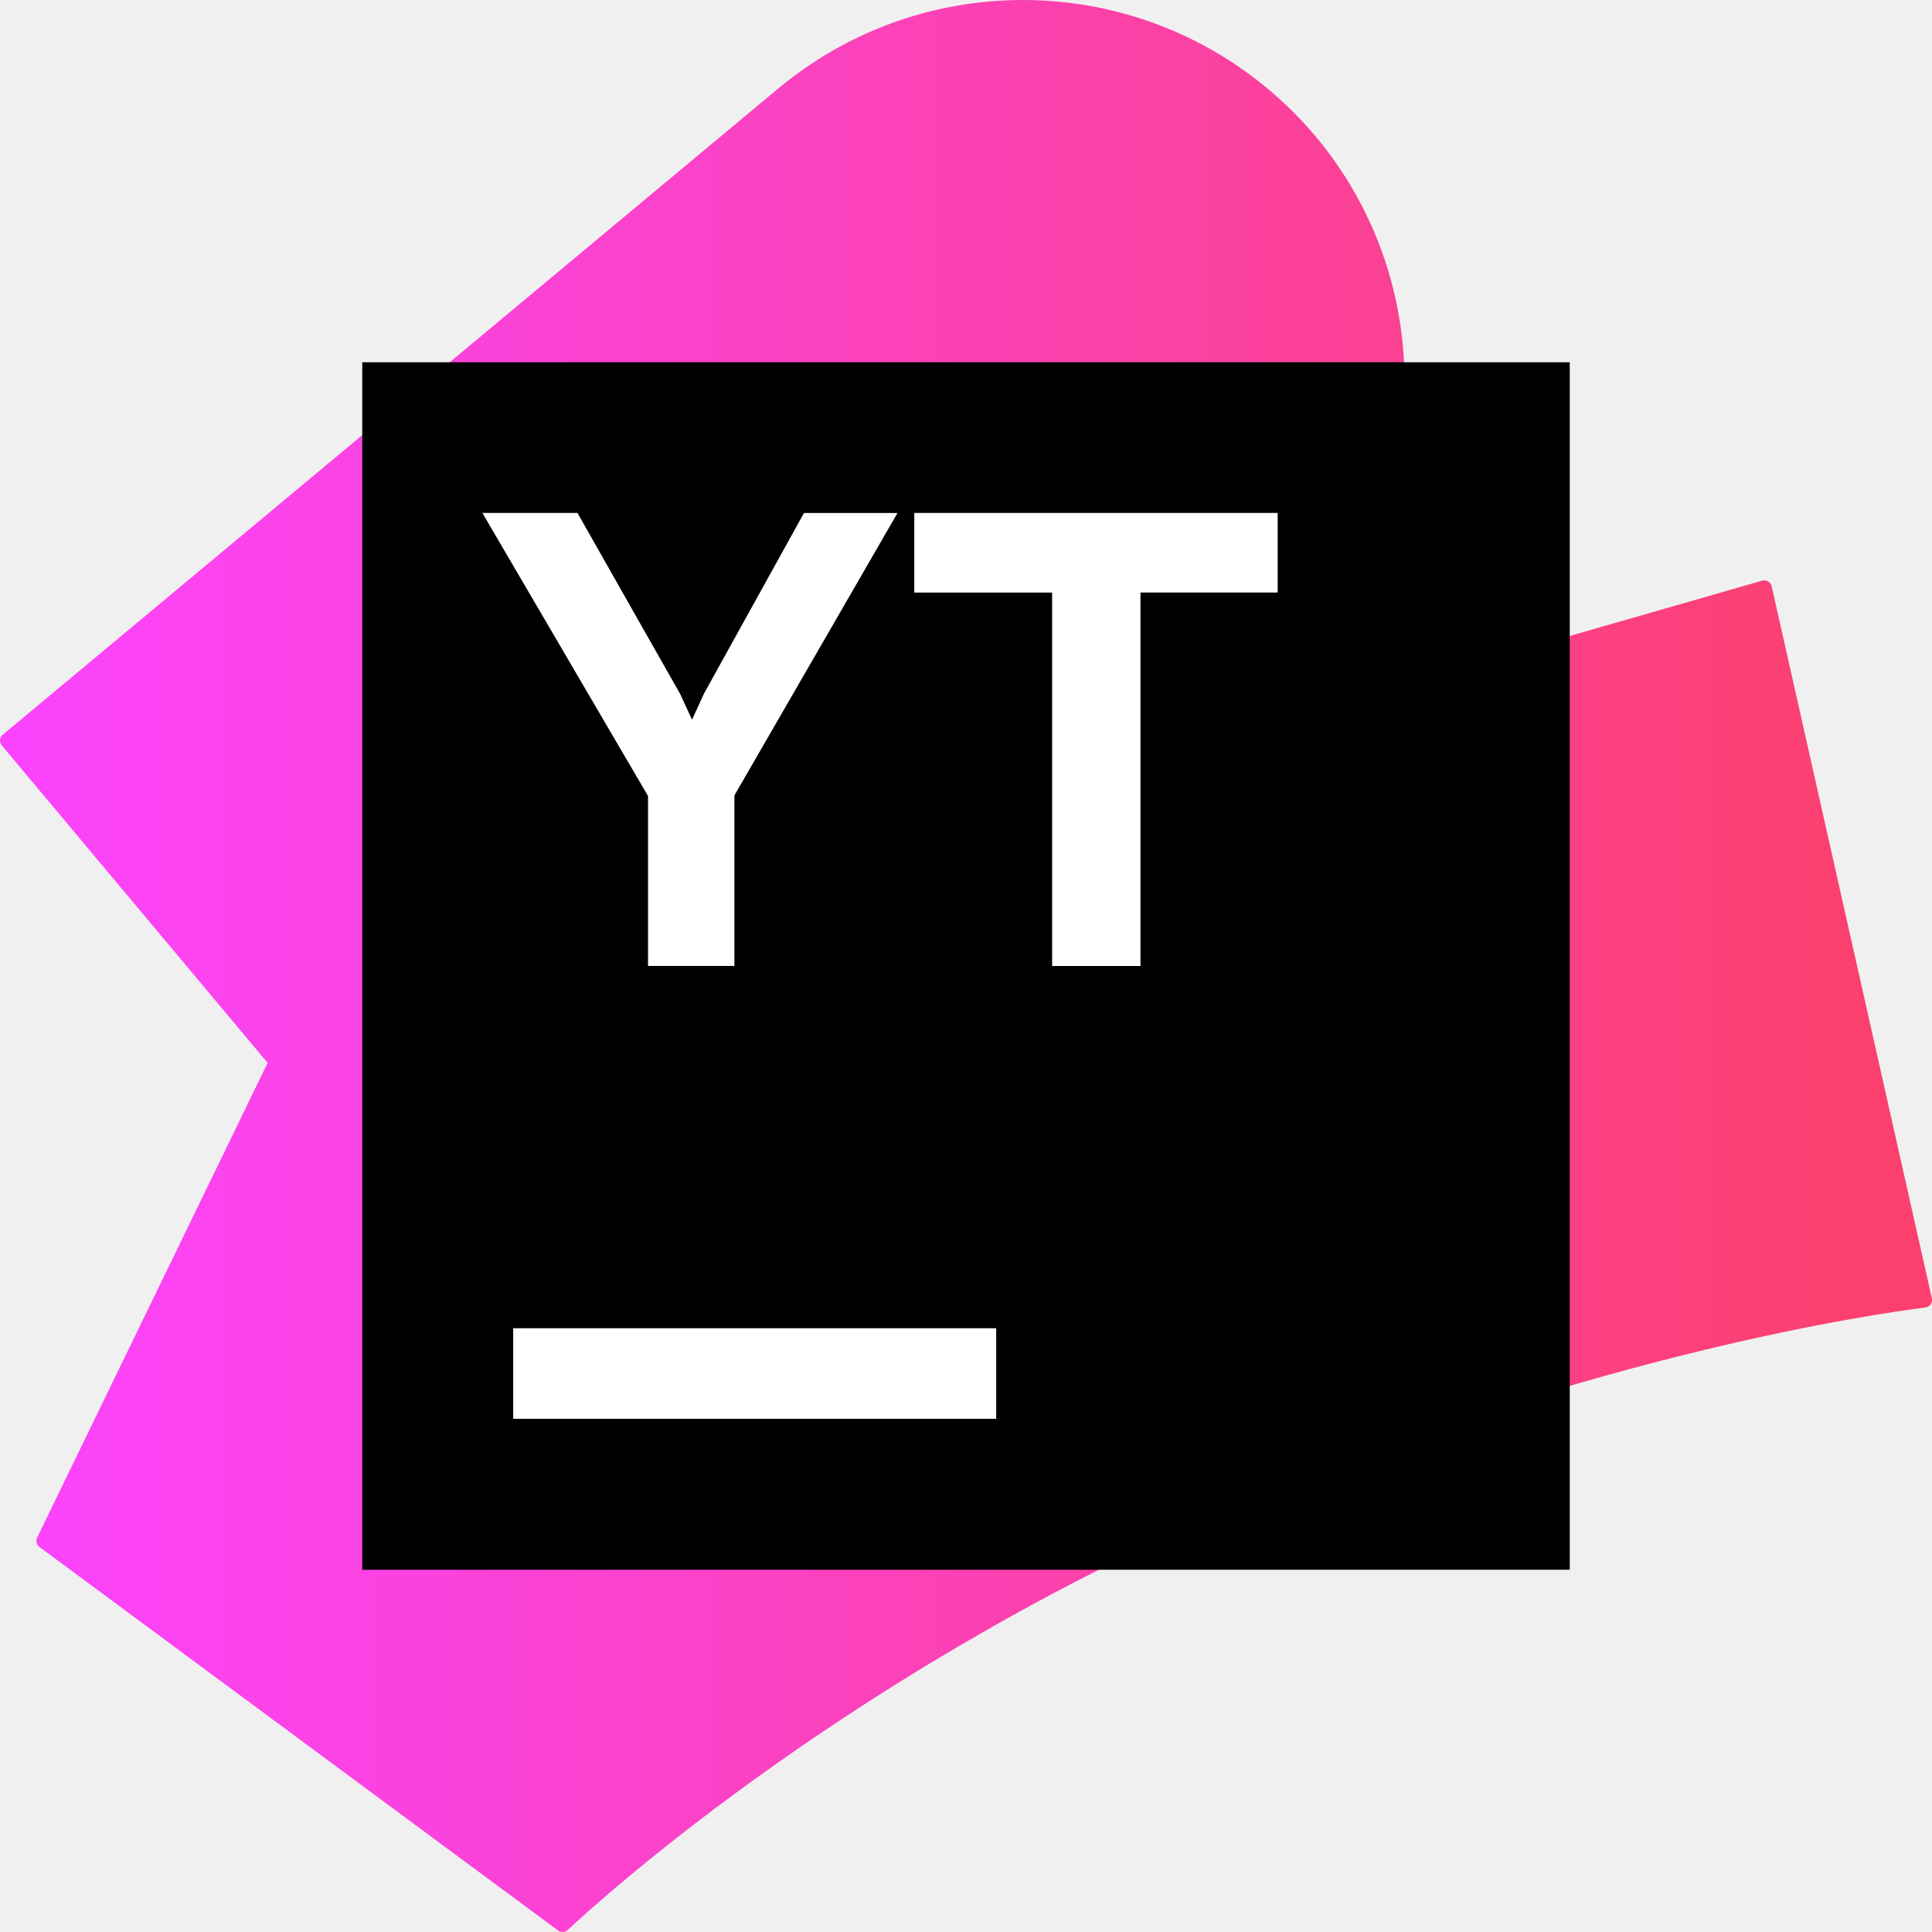
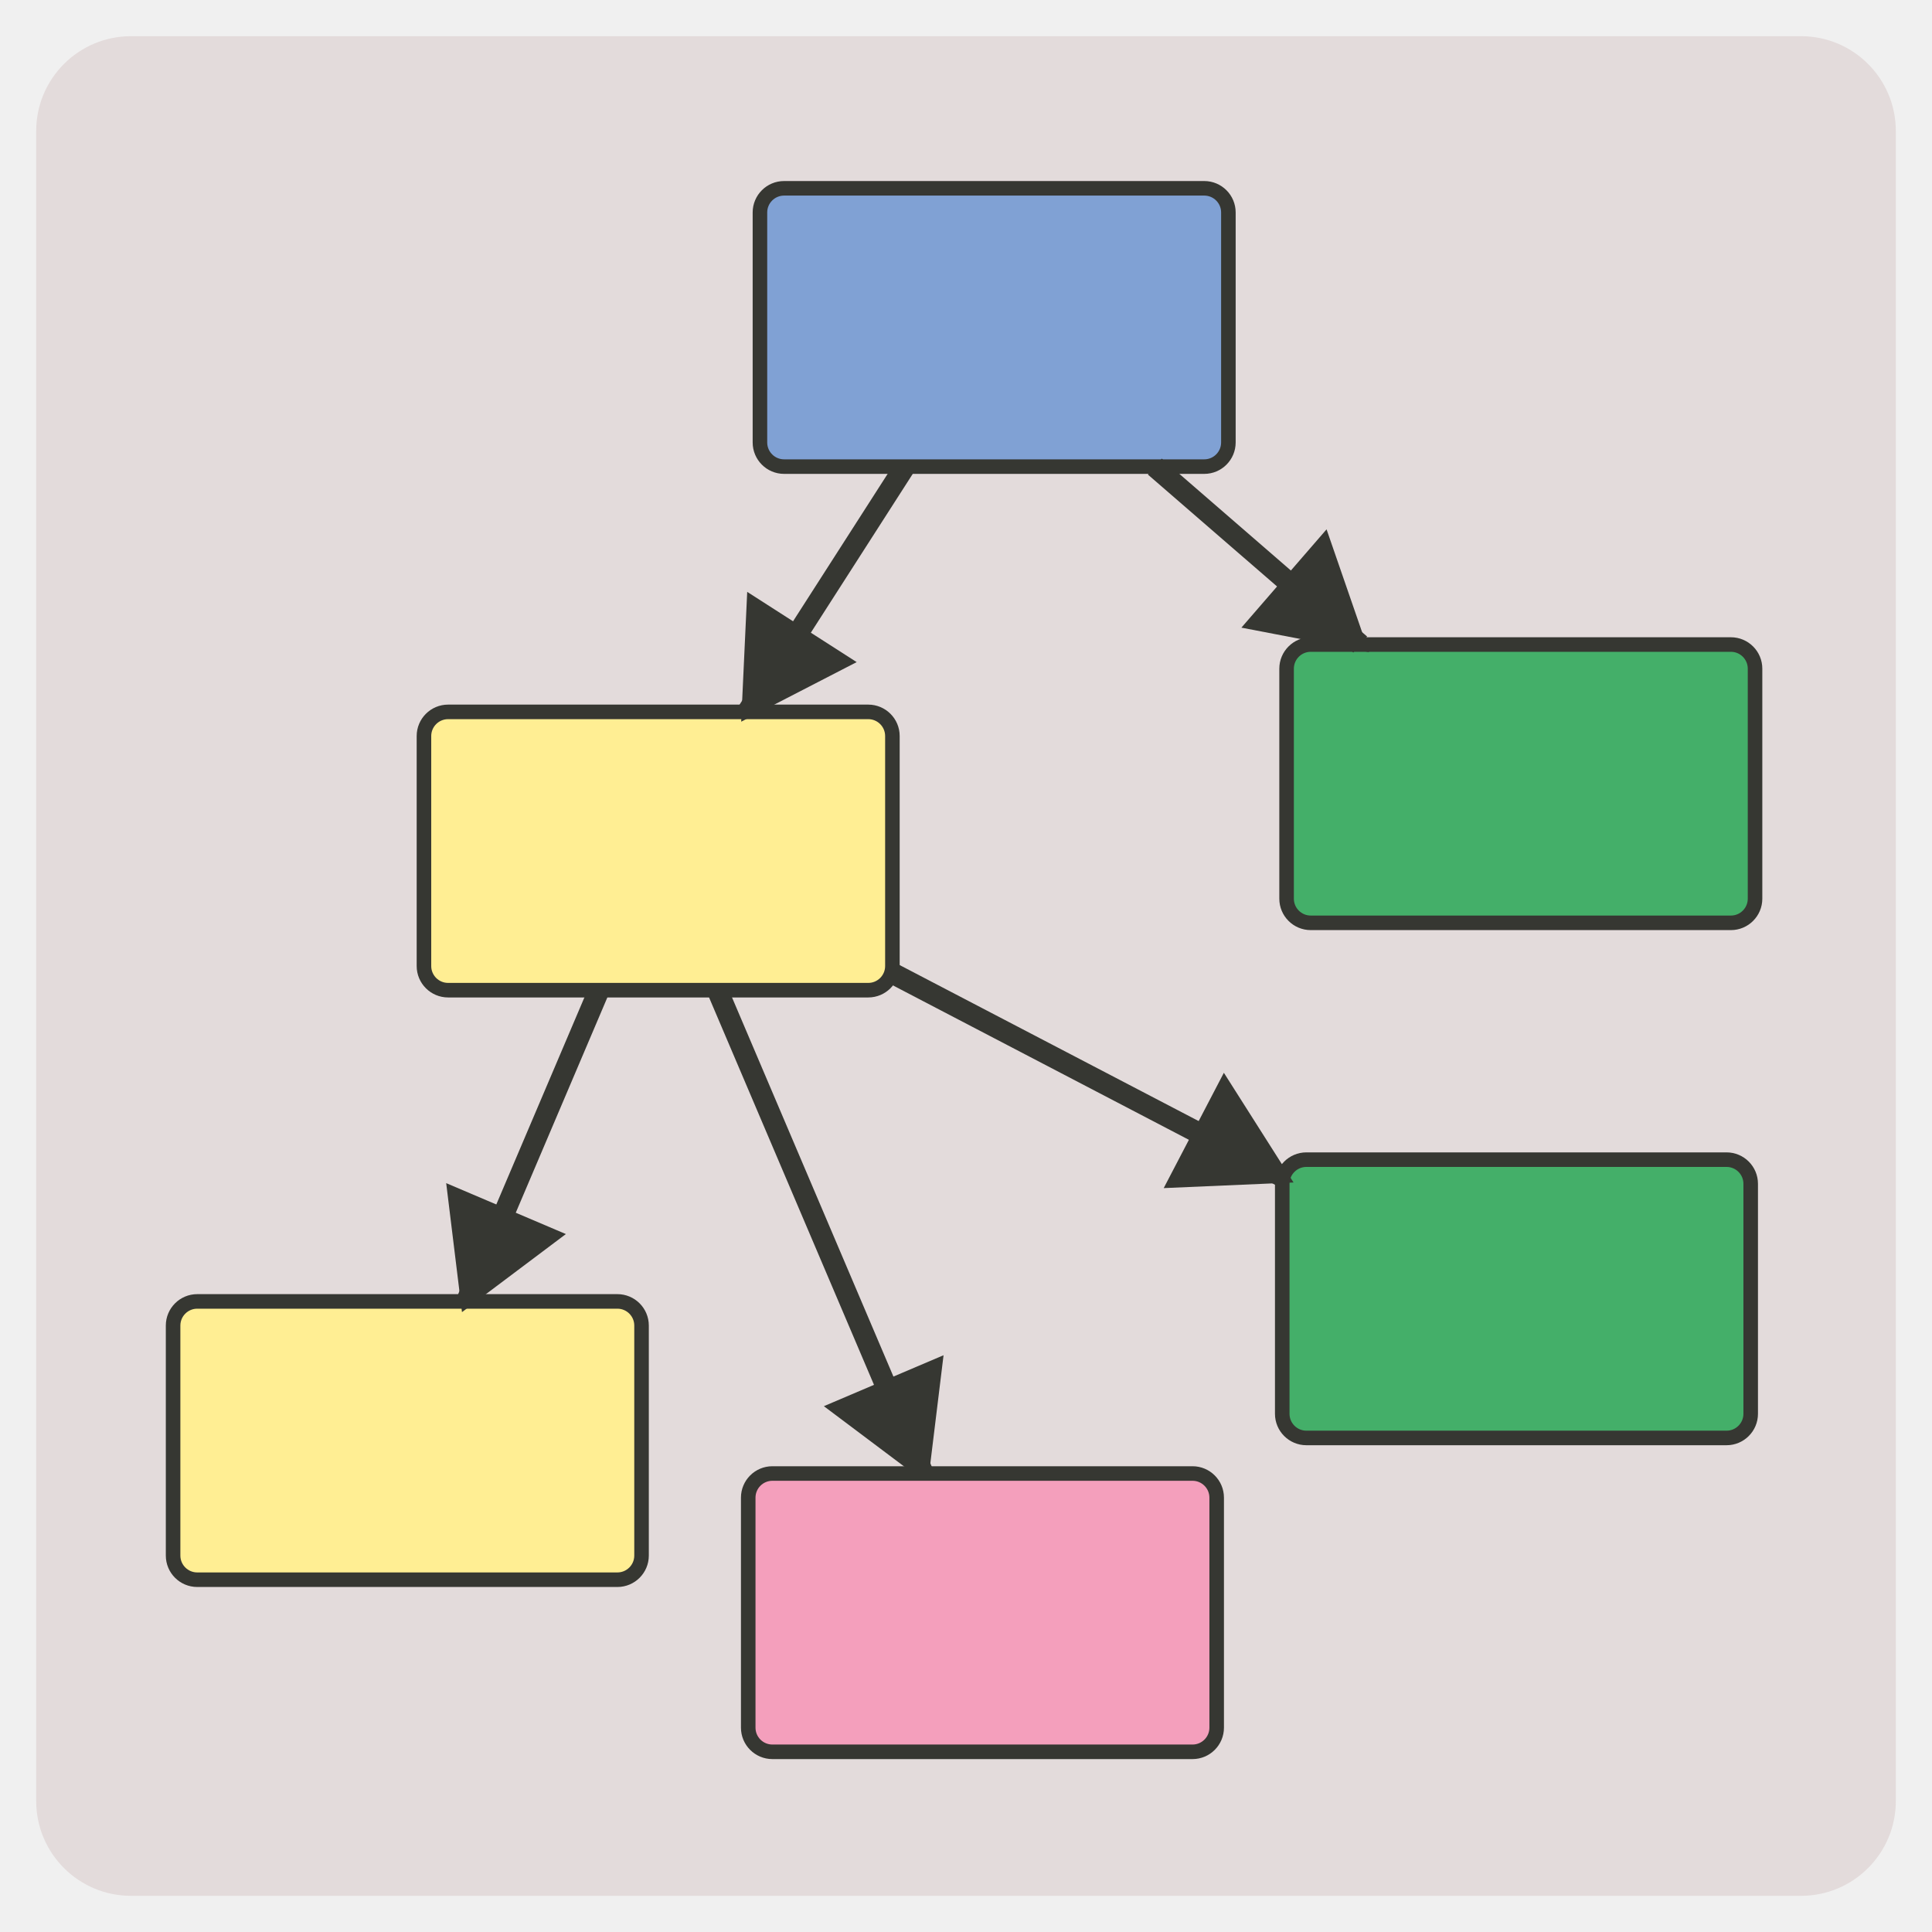
- <svg xmlns="http://www.w3.org/2000/svg" width="64" height="64" fill="none" viewBox="0 0 64 64">
-   <defs>
-     <linearGradient id="youtrack_svg__a" x1="-.102" x2="64.053" y1="32" y2="32" gradientUnits="userSpaceOnUse">
-       <stop stop-color="#FB43FF" />
-       <stop offset=".97" stop-color="#FB406D" />
+ <svg xmlns="http://www.w3.org/2000/svg" id="svg5" version="1.1" viewBox="0 0 64 64" height="64" width="64">
+   <defs id="defs2">
+     <linearGradient id="linearGradient1237">
+       <stop style="stop-color:#f9f9f9;stop-opacity:1;" offset="0" id="stop1235" />
    </linearGradient>
+     <marker style="overflow:visible" id="marker8978" refX="3" refY="0" orient="auto-start-reverse" markerWidth="5.324" markerHeight="6.155" viewBox="0 0 5.324 6.155" preserveAspectRatio="xMidYMid">
+       <path transform="scale(0.5)" style="fill:context-stroke;fill-rule:evenodd;stroke:context-stroke;stroke-width:1pt" d="M 5.77,0 -2.88,5 V -5 Z" id="path8976" />
+     </marker>
+     <marker style="overflow:visible" id="TriangleStart" refX="3" refY="0" orient="auto-start-reverse" markerWidth="5.324" markerHeight="6.155" viewBox="0 0 5.324 6.155" preserveAspectRatio="xMidYMid">
+       <path transform="scale(0.5)" style="fill:context-stroke;fill-rule:evenodd;stroke:context-stroke;stroke-width:1pt" d="M 5.77,0 -2.88,5 V -5 Z" id="path135" />
+     </marker>
+     <filter height="1.664" y="-0.332" width="1.662" x="-0.331" style="color-interpolation-filters:sRGB" id="filter11802">
+       <feGaussianBlur result="result1" in="SourceGraphic" stdDeviation="2" id="feGaussianBlur11786" />
+       <feTurbulence result="result0" numOctaves="5" baseFrequency="0.05" type="fractalNoise" id="feTurbulence11788" />
+       <feDisplacementMap result="result2" scale="10" yChannelSelector="G" xChannelSelector="R" in="result1" in2="result0" id="feDisplacementMap11790" />
+       <feColorMatrix values="1 0 0 0 0 0 1 0 0 0 0 0 1 0 0 0 0 0 10 0 " result="result3" id="feColorMatrix11792" />
+       <feBlend mode="multiply" in="result2" result="result5" in2="result3" id="feBlend11794" />
+       <feGaussianBlur result="result4" in="result3" stdDeviation="5" id="feGaussianBlur11796" />
+       <feComposite k1="0.5" k3="1.5" k2="0.15" in="result4" in2="result5" operator="arithmetic" result="result6" id="feComposite11798" k4="0" />
+       <feComposite operator="in" in="result6" in2="result4" id="feComposite11800" />
+     </filter>
  </defs>
-   <path fill="url(#youtrack_svg__a)" d="M1.306 51.245a.25.25 0 0 1-.076-.31l7.636-15.726L.058 24.691a.25.25 0 0 1 .032-.352L25.78 2.932a12.665 12.665 0 0 1 15.884-.26 12.592 12.592 0 0 1 3.597 15.436l-2.8 5.767c1.092-.367 2.173-.7 3.241-1l12.674-3.64a.25.25 0 0 1 .313.186l5.306 23.585a.253.253 0 0 1-.215.307c-1.682.212-10.858 1.53-22.281 6.33-12.944 5.435-21.485 13.162-22.695 14.292a.246.246 0 0 1-.319.014L1.306 51.245Z" />
-   <path fill="#000" d="M52 12H12v40h40V12Z" />
-   <path fill="#fff" d="M33 44H17v3h16v-3ZM21.467 26.37l-5.488-9.378h3.15l3.399 5.992.397.858.397-.869 3.311-5.98h3.098l-5.403 9.357v5.648h-2.861v-5.627ZM30.288 16.992h12.037v2.637H37.78V32h-2.927v-12.37h-4.566v-2.637Z" />
+   <g id="layer2">
+     <rect style="fill:#e3dbdb;fill-opacity:1;stroke:none;stroke-width:0.397;stroke-linejoin:round;stroke-dasharray:none;stroke-opacity:1" id="rect377" width="61.603" height="61.603" x="1.199" y="1.199" ry="3.141" />
+   </g>
+   <g id="layer1">
+     <rect style="fill:#80a1d4;fill-opacity:1;stroke:#363732;stroke-width:0.482;stroke-dasharray:none;stroke-opacity:1;paint-order:normal" id="rect111" width="15.518" height="9.219" x="25.174" y="6.238" ry="0.8" />
+     <rect style="fill:#ffee93;fill-opacity:1;stroke:#363732;stroke-width:0.482;stroke-dasharray:none;stroke-opacity:1;paint-order:normal" id="rect111-3" width="15.518" height="9.219" x="14.044" y="23.582" ry="0.8" />
+     <rect style="fill:#ffee93;fill-opacity:1;stroke:#363732;stroke-width:0.482;stroke-dasharray:none;stroke-opacity:1;paint-order:normal" id="rect111-3-62" width="15.518" height="9.219" x="5.734" y="43.111" ry="0.8" />
+     <rect style="fill:#44af69;fill-opacity:1;stroke:#363732;stroke-width:0.482;stroke-dasharray:none;stroke-opacity:1;paint-order:normal" id="rect111-3-6" width="15.518" height="9.219" x="42.62" y="21.351" ry="0.8" />
+     <rect style="fill:#44af69;fill-opacity:1;stroke:#363732;stroke-width:0.482;stroke-dasharray:none;stroke-opacity:1;paint-order:normal" id="rect111-3-6-9" width="15.518" height="9.219" x="42.476" y="38.415" ry="0.8" />
+     <path style="fill:none;fill-rule:evenodd;stroke:#363732;stroke-width:0.7;stroke-linecap:butt;stroke-linejoin:round;stroke-miterlimit:4;stroke-dasharray:none;stroke-opacity:1;marker-end:url(#TriangleStart);paint-order:normal" d="m 38.254,15.456 6.805,5.895" id="path4927" />
+     <path style="fill:none;fill-rule:evenodd;stroke:#363732;stroke-width:0.7;stroke-linecap:butt;stroke-linejoin:miter;stroke-dasharray:none;stroke-opacity:1;marker-end:url(#marker8978)" d="m 23.766,32.8 6.817,16.012" id="path8906" />
+     <rect style="fill:#f49fbc;fill-opacity:1;stroke:#363732;stroke-width:0.482;stroke-dasharray:none;stroke-opacity:1;paint-order:normal" id="rect111-3-6-7" width="15.518" height="9.219" x="24.786" y="48.812" ry="0.8" />
+     <path style="fill:none;fill-rule:evenodd;stroke:#363732;stroke-width:0.7;stroke-linecap:butt;stroke-linejoin:miter;stroke-dasharray:none;stroke-opacity:1;marker-end:url(#marker8978)" d="m 29.975,15.456 -5.214,8.126" id="path8916" />
+     <path style="fill:none;fill-rule:evenodd;stroke:#363732;stroke-width:0.7;stroke-linecap:butt;stroke-linejoin:miter;stroke-dasharray:none;stroke-opacity:1;marker-end:url(#marker8978)" d="M 19.842,32.8 15.455,43.111" id="path8972" />
+     <path style="fill:none;fill-rule:evenodd;stroke:#363732;stroke-width:0.7;stroke-linecap:butt;stroke-linejoin:miter;stroke-dasharray:none;stroke-opacity:1;marker-end:url(#marker8978)" d="m 29.532,32.223 12.976,6.77" id="path8974" />
+   </g>
</svg>
